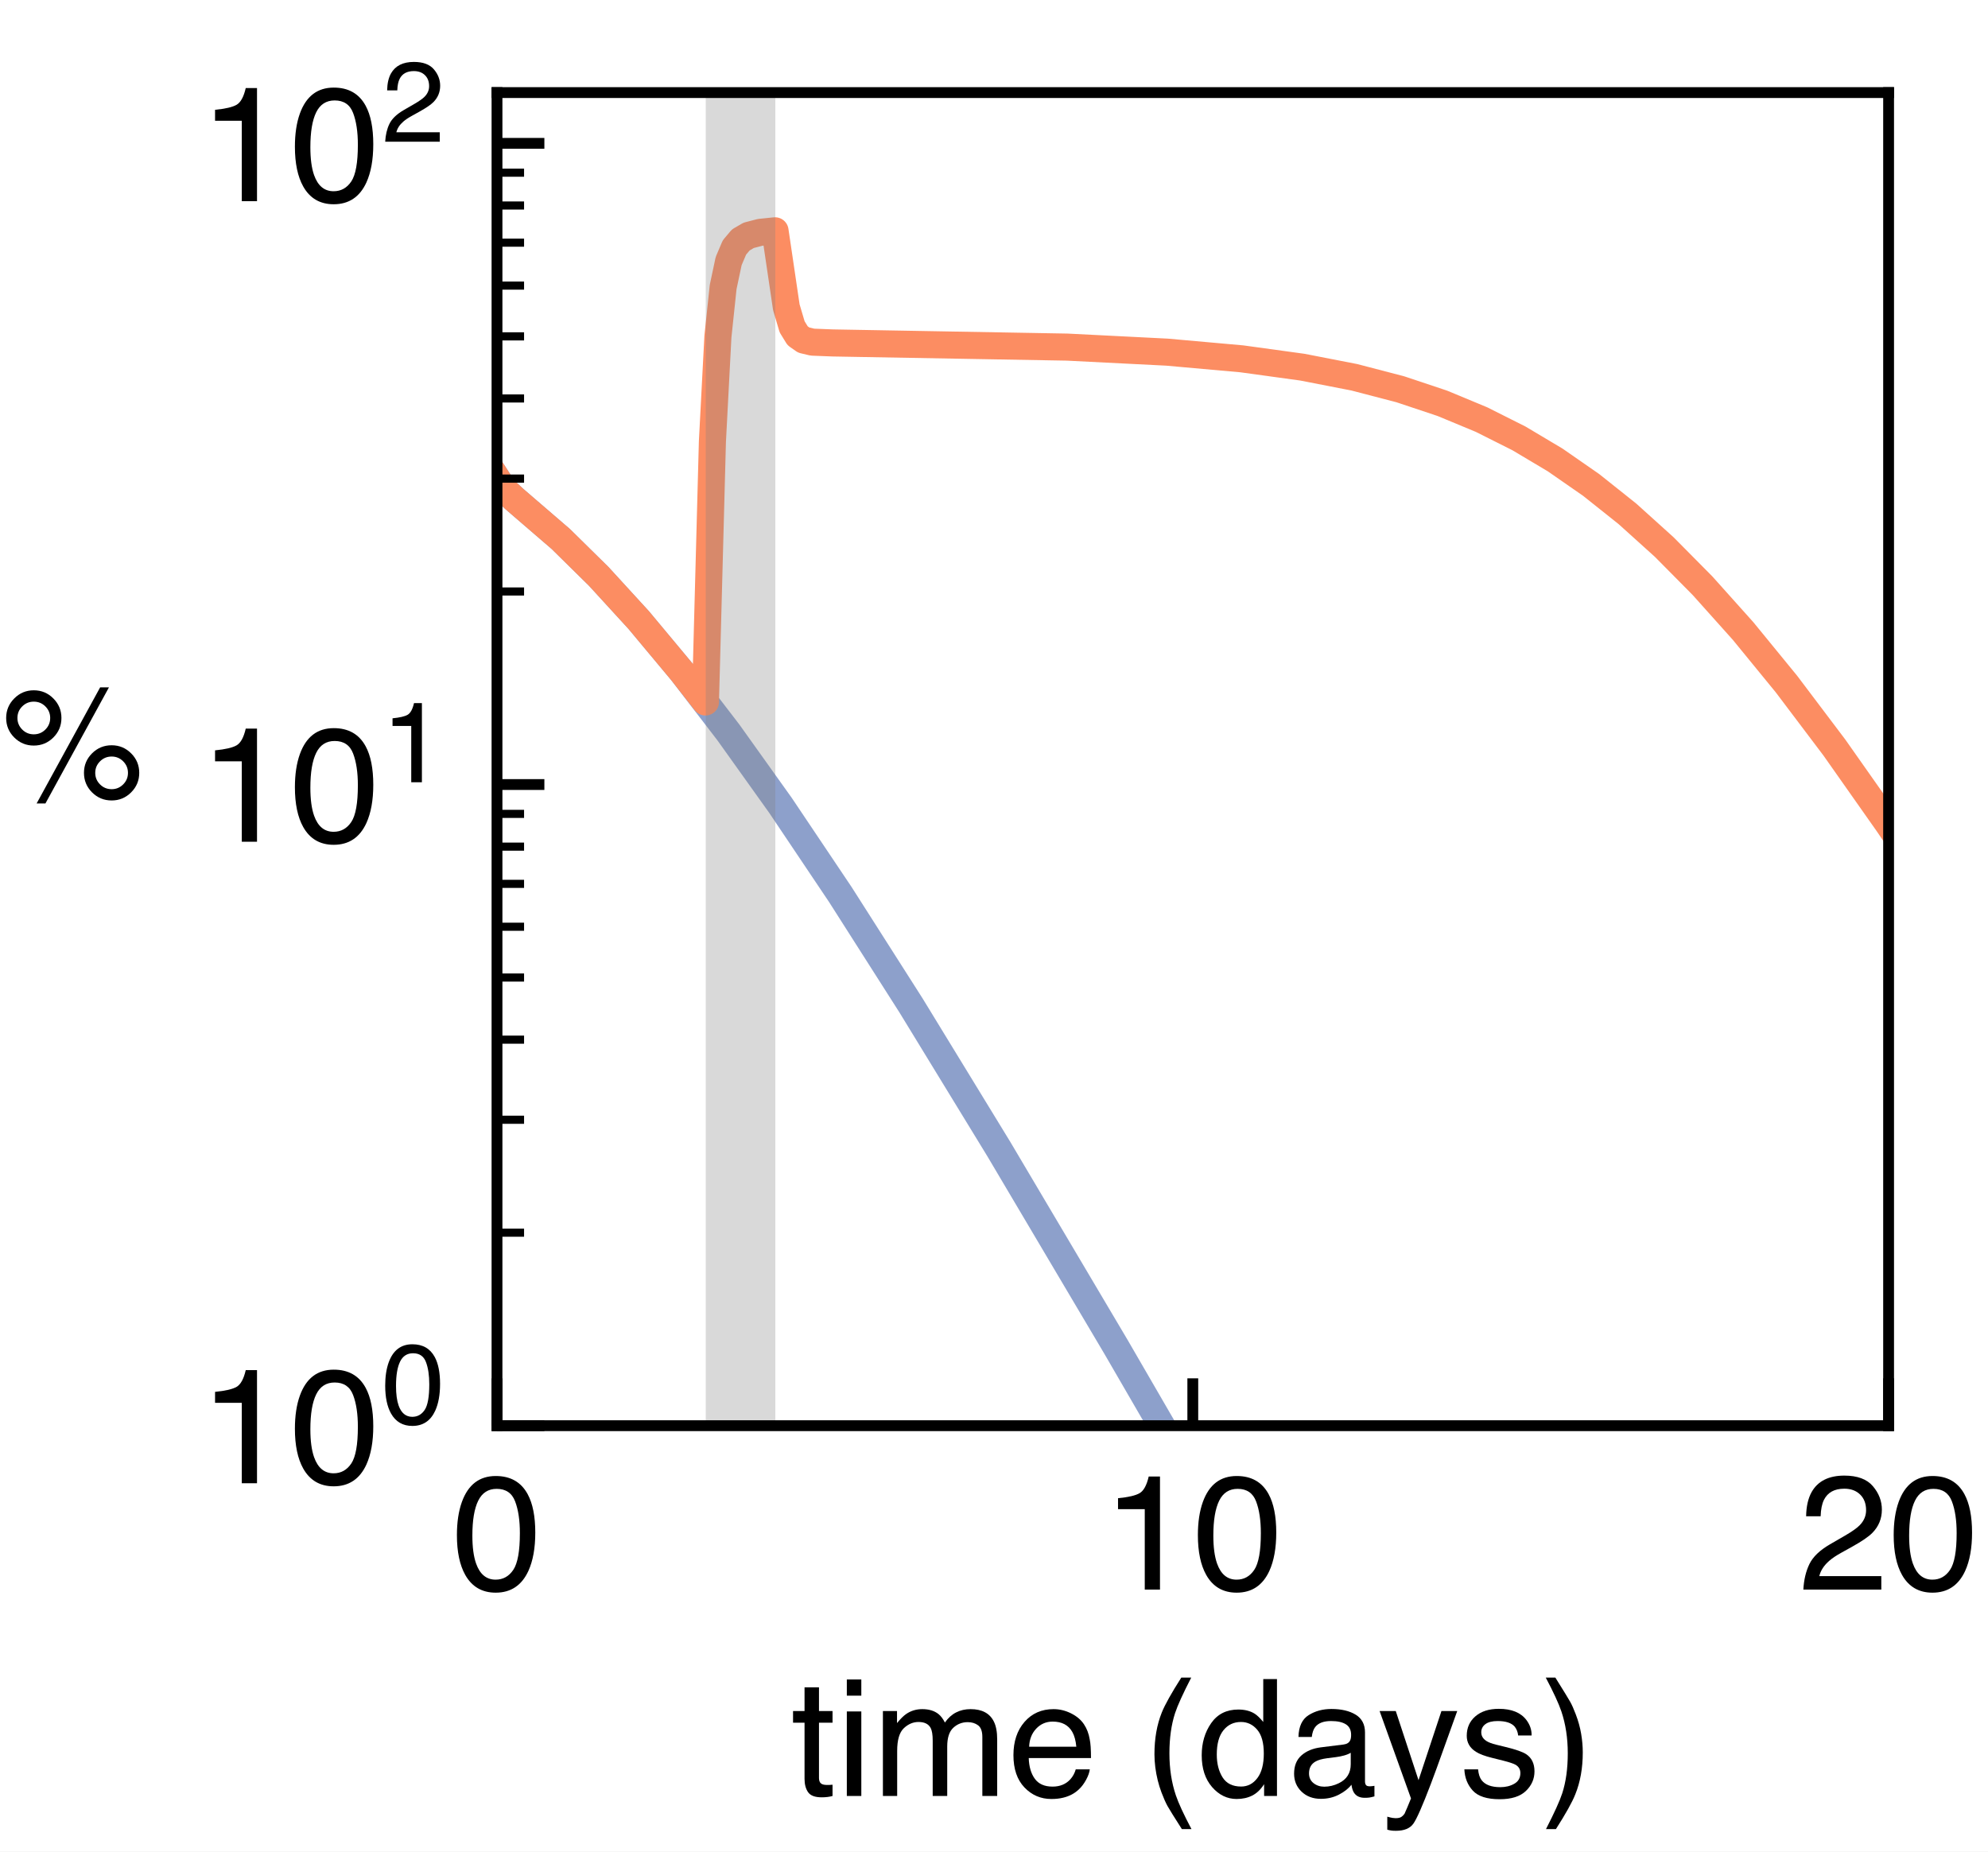
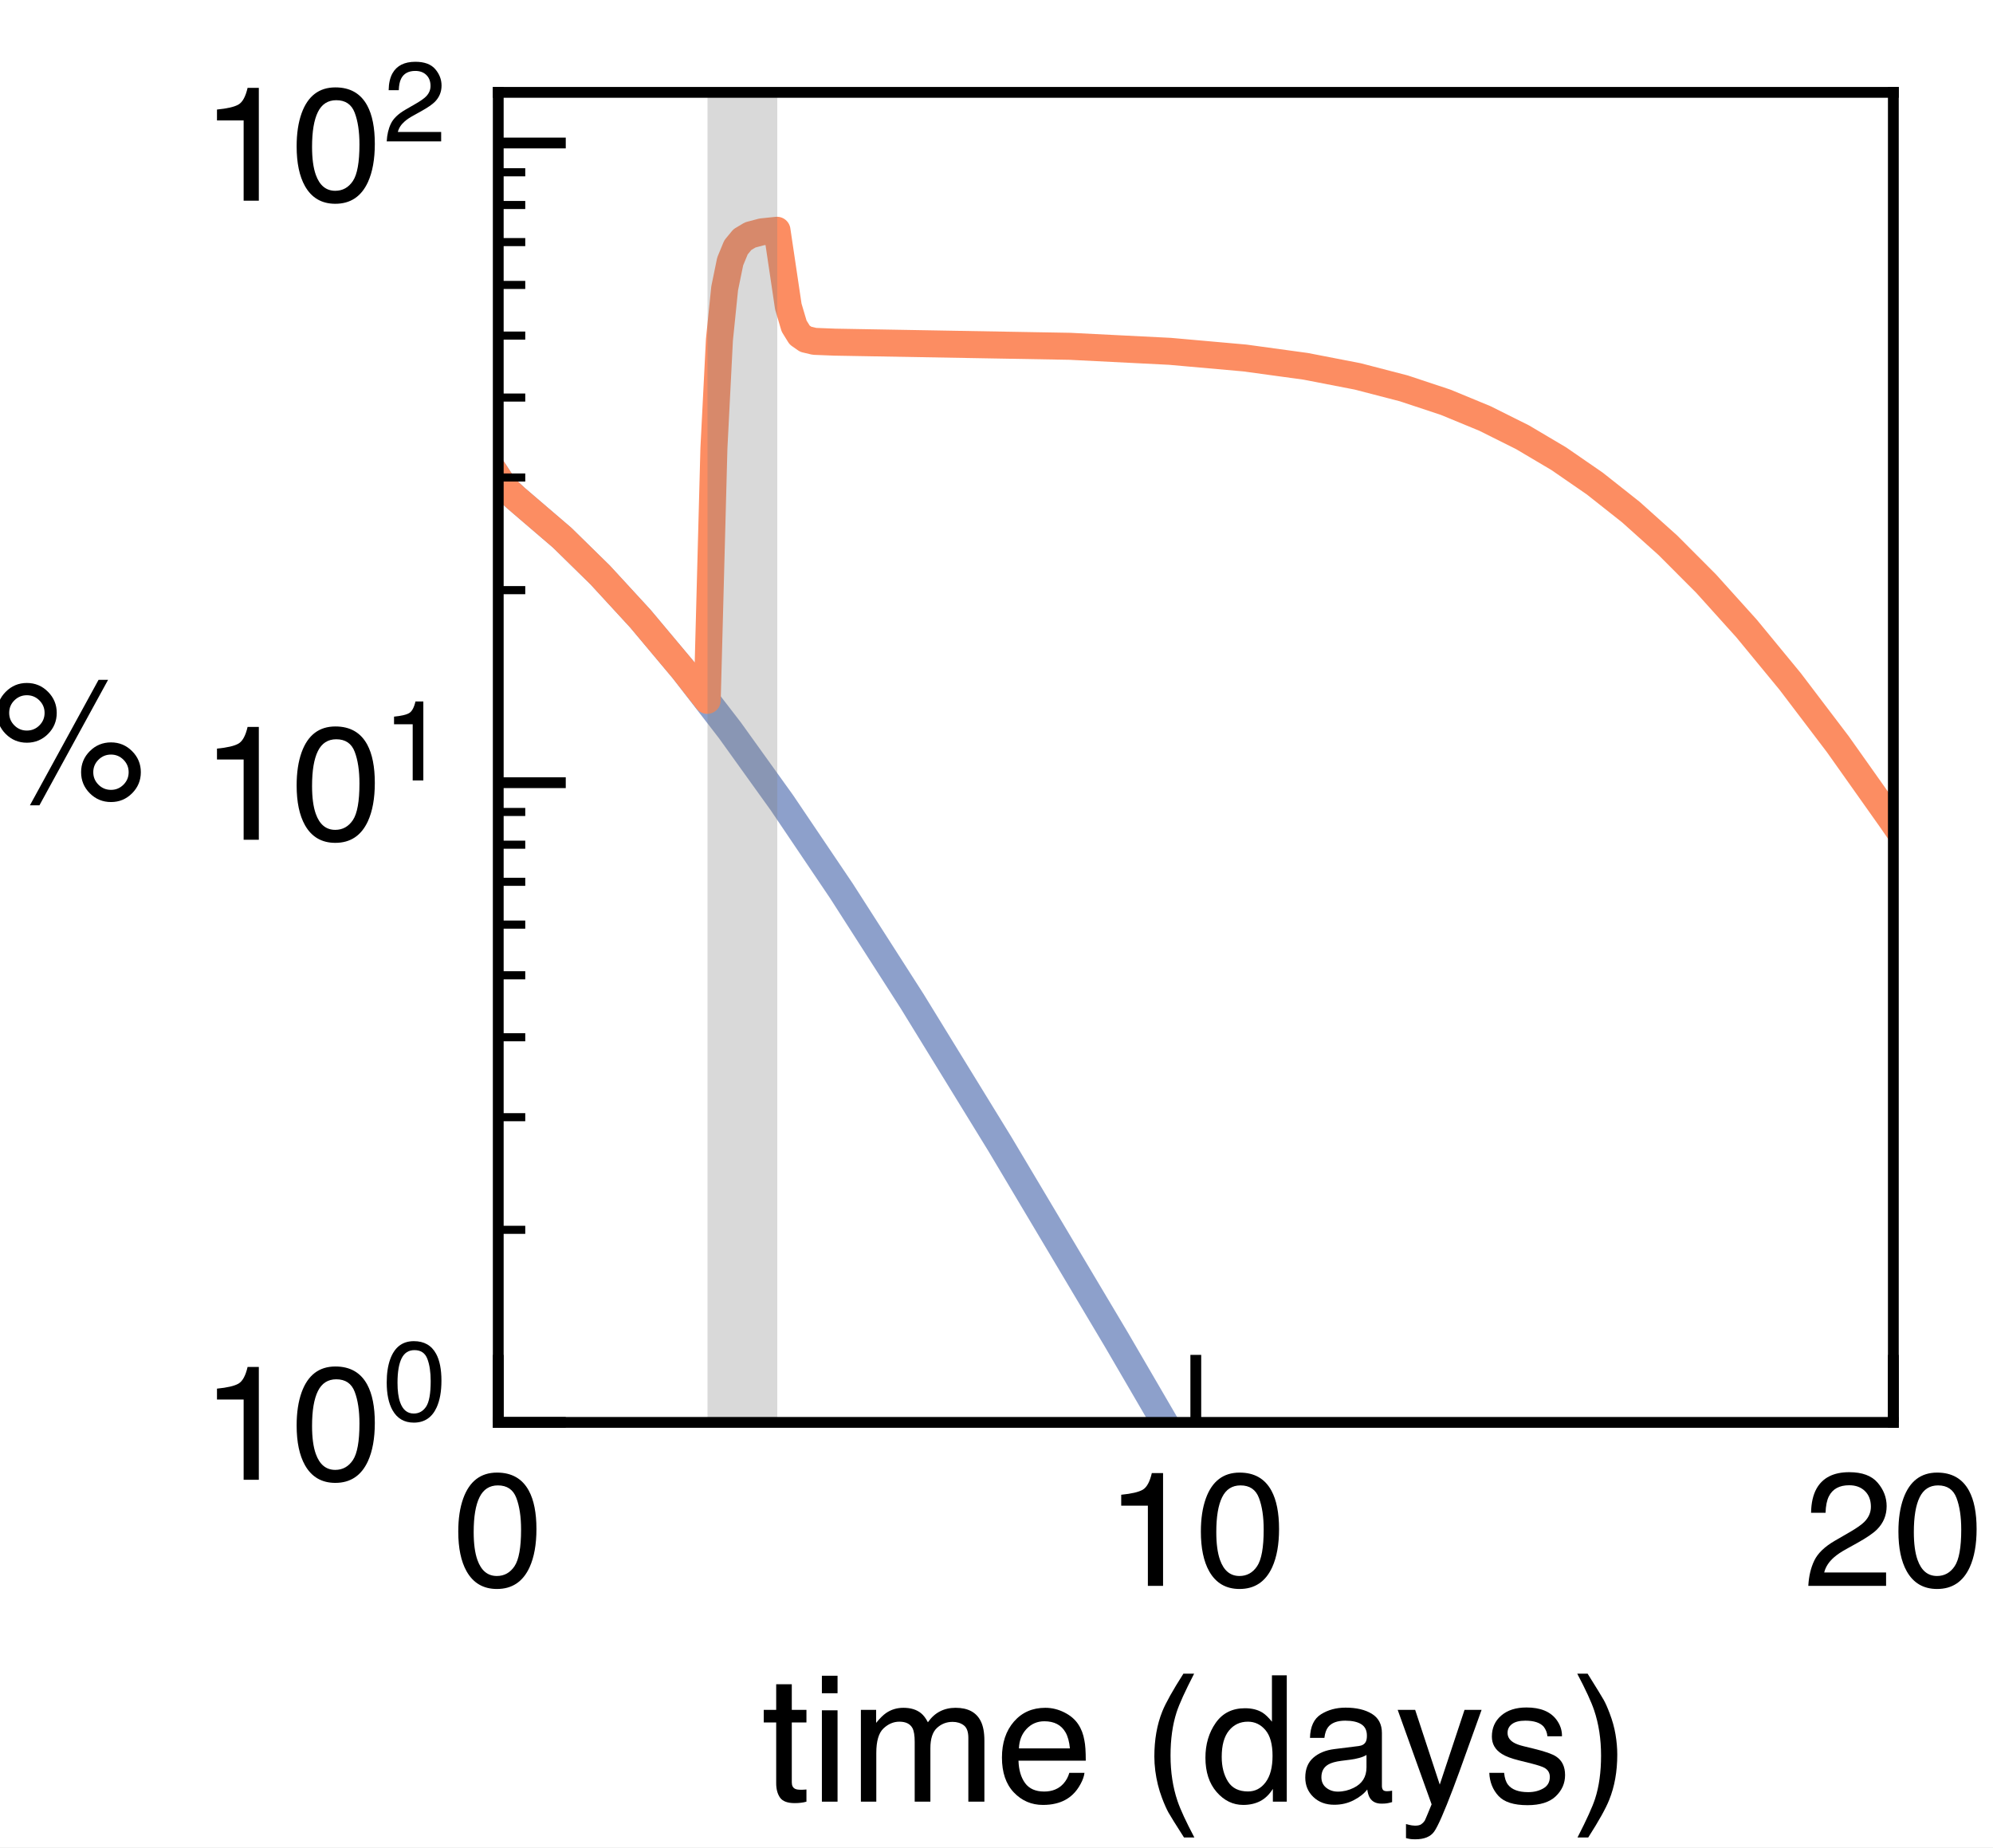
- <svg xmlns="http://www.w3.org/2000/svg" xmlns:xlink="http://www.w3.org/1999/xlink" width="146.88pt" height="136.8pt" viewBox="0 0 146.88 136.8" version="1.1">
+ <svg xmlns="http://www.w3.org/2000/svg" xmlns:xlink="http://www.w3.org/1999/xlink" width="147.6pt" height="136.8pt" viewBox="0 0 147.6 136.8" version="1.1">
  <defs>
    <style type="text/css">*{stroke-linejoin: round; stroke-linecap: butt}</style>
  </defs>
  <g id="figure_1">
    <g id="patch_1">
-       <path d="M 0 136.8  L 146.88 136.8  L 146.88 0  L 0 0  z " style="fill: #ffffff" />
+       <path d="M 0 136.8  L 147.6 136.8  L 147.6 0  L 0 0  z " style="fill: #ffffff" />
    </g>
    <g id="axes_1">
      <g id="patch_2">
-         <path d="M 36.72 105.336  L 139.536 105.336  L 139.536 6.84  L 36.72 6.84  z " style="fill: #ffffff" />
+         <path d="M 36.9 105.336  L 140.22 105.336  L 140.22 6.84  L 36.9 6.84  z " style="fill: #ffffff" />
      </g>
      <g id="line2d_1">
-         <path d="M 36.72 35.361  L 37.234 36.151  L 38.005 36.871  L 41.432 39.823  L 44.238 42.587  L 47.194 45.817  L 50.365 49.619  L 53.813 54.111  L 57.669 59.51  L 62.081 66.083  L 67.308 74.284  L 73.798 84.901  L 82.452 99.511  L 95.518 122.05  L 104.564 137.8  L 104.564 137.8  " clip-path="url(#p926bd574f0)" style="fill: none; stroke: #8da0cb; stroke-width: 2; stroke-linecap: square" />
+         <path d="M 36.9 35.361  L 37.417 36.151  L 38.191 36.871  L 41.636 39.823  L 44.455 42.587  L 47.426 45.817  L 50.59 49.592  L 54.055 54.082  L 57.908 59.448  L 62.321 65.985  L 67.552 74.146  L 74.052 84.723  L 82.684 99.218  L 95.663 121.492  L 105.077 137.8  L 105.077 137.8  " clip-path="url(#p94da318e21)" style="fill: none; stroke: #8da0cb; stroke-width: 2; stroke-linecap: square" />
      </g>
      <g id="line2d_2">
-         <path d="M 36.72 35.361  L 37.234 36.151  L 38.005 36.871  L 41.432 39.823  L 44.238 42.587  L 47.194 45.817  L 50.365 49.619  L 52.121 51.864  L 52.635 32.629  L 53.042 24.867  L 53.428 21.209  L 53.835 19.29  L 54.263 18.283  L 54.734 17.726  L 55.313 17.388  L 56.169 17.166  L 57.262 17.053  L 58.097 22.702  L 58.526 24.149  L 58.933 24.81  L 59.382 25.126  L 60.025 25.279  L 61.524 25.338  L 78.853 25.646  L 86.222 26.018  L 91.748 26.512  L 96.225 27.128  L 100.059 27.875  L 103.465 28.763  L 106.571 29.801  L 109.462 31.002  L 112.225 32.39  L 114.903 33.985  L 117.559 35.829  L 120.237 37.962  L 122.957 40.416  L 125.784 43.271  L 128.783 46.62  L 131.996 50.549  L 135.53 55.231  L 139.493 60.862  L 139.557 60.956  L 139.557 60.956  " clip-path="url(#p926bd574f0)" style="fill: none; stroke: #fc8d62; stroke-width: 2; stroke-linecap: square" />
-       </g>
-       <g id="PolyCollection_1">
-         <path d="M 52.142 6.84  L 52.142 105.336  L 57.283 105.336  L 57.283 6.84  L 57.283 6.84  L 52.142 6.84  z " clip-path="url(#p926bd574f0)" style="fill: #808080; fill-opacity: 0.3" />
+         <path d="M 36.9 35.361  L 37.417 36.151  L 38.191 36.871  L 41.636 39.823  L 44.455 42.587  L 47.426 45.817  L 50.59 49.592  L 52.376 51.864  L 52.872 33.2  L 53.281 25.154  L 53.668 21.353  L 54.077 19.361  L 54.507 18.319  L 54.981 17.744  L 55.562 17.397  L 56.423 17.169  L 57.542 17.053  L 58.382 22.702  L 58.812 24.149  L 59.221 24.81  L 59.673 25.126  L 60.319 25.279  L 61.826 25.338  L 79.24 25.646  L 86.644 26.018  L 92.198 26.512  L 96.696 27.128  L 100.549 27.875  L 103.972 28.763  L 107.072 29.793  L 109.977 30.992  L 112.754 32.379  L 115.445 33.972  L 118.114 35.813  L 120.783 37.925  L 123.517 40.376  L 126.358 43.225  L 129.35 46.545  L 132.579 50.467  L 136.109 55.114  L 140.069 60.705  L 140.242 60.956  L 140.242 60.956  " clip-path="url(#p94da318e21)" style="fill: none; stroke: #fc8d62; stroke-width: 2; stroke-linecap: square" />
+       </g>
+       <g id="FillBetweenPolyCollection_1">
+         <path d="M 52.398 6.84  L 52.398 105.336  L 57.564 105.336  L 57.564 6.84  L 57.564 6.84  L 52.398 6.84  z " clip-path="url(#p94da318e21)" style="fill: #808080; fill-opacity: 0.3" />
      </g>
      <g id="matplotlib.axis_1">
        <g id="xtick_1">
          <g id="line2d_3">
            <defs>
-               <path id="m87be85fa17" d="M 0 0  L 0 -3.5  " style="stroke: #000000; stroke-width: 0.8" />
-             </defs>
-             <g>
-               <use xlink:href="#m87be85fa17" x="36.72" y="105.336" style="stroke: #000000; stroke-width: 0.8" />
+               <path id="m461137e482" d="M 0 0  L 0 -5  " style="stroke: #000000; stroke-width: 0.8" />
+             </defs>
+             <g>
+               <use xlink:href="#m461137e482" x="36.9" y="105.336" style="stroke: #000000; stroke-width: 0.8" />
            </g>
          </g>
          <g id="text_1">
-             <g transform="translate(33.38344 117.4441) scale(0.12 -0.12)">
+             <g transform="translate(33.56344 117.4441) scale(0.12 -0.12)">
              <defs>
                <path id="Helvetica-30" d="M 1731 4475  Q 2600 4475 2988 3759  Q 3288 3206 3288 2244  Q 3288 1331 3016 734  Q 2622 -122 1728 -122  Q 922 -122 528 578  Q 200 1163 200 2147  Q 200 2909 397 3456  Q 766 4475 1731 4475  z M 1725 391  Q 2163 391 2422 778  Q 2681 1166 2681 2222  Q 2681 2984 2493 3476  Q 2306 3969 1766 3969  Q 1269 3969 1039 3501  Q 809 3034 809 2125  Q 809 1441 956 1025  Q 1181 391 1725 391  z " transform="scale(0.015625)" />
              </defs>
              <use xlink:href="#Helvetica-30" />
            </g>
          </g>
        </g>
        <g id="xtick_2">
          <g id="line2d_4">
            <g>
-               <use xlink:href="#m87be85fa17" x="88.128" y="105.336" style="stroke: #000000; stroke-width: 0.8" />
+               <use xlink:href="#m461137e482" x="88.56" y="105.336" style="stroke: #000000; stroke-width: 0.8" />
            </g>
          </g>
          <g id="text_2">
-             <g transform="translate(81.45488 117.4441) scale(0.12 -0.12)">
+             <g transform="translate(81.88688 117.4441) scale(0.12 -0.12)">
              <defs>
                <path id="Helvetica-31" d="M 613 3169  L 613 3600  Q 1222 3659 1462 3798  Q 1703 3938 1822 4456  L 2266 4456  L 2266 0  L 1666 0  L 1666 3169  L 613 3169  z " transform="scale(0.015625)" />
              </defs>
              <use xlink:href="#Helvetica-31" />
-               <use xlink:href="#Helvetica-30" x="55.615" />
+               <use xlink:href="#Helvetica-30" transform="translate(55.61523 0)" />
            </g>
          </g>
        </g>
        <g id="xtick_3">
          <g id="line2d_5">
            <g>
-               <use xlink:href="#m87be85fa17" x="139.536" y="105.336" style="stroke: #000000; stroke-width: 0.8" />
+               <use xlink:href="#m461137e482" x="140.22" y="105.336" style="stroke: #000000; stroke-width: 0.8" />
            </g>
          </g>
          <g id="text_3">
-             <g transform="translate(132.8629 117.4441) scale(0.12 -0.12)">
+             <g transform="translate(133.5469 117.4441) scale(0.12 -0.12)">
              <defs>
                <path id="Helvetica-32" d="M 200 0  Q 231 578 439 1006  Q 647 1434 1250 1784  L 1850 2131  Q 2253 2366 2416 2531  Q 2672 2791 2672 3125  Q 2672 3516 2437 3745  Q 2203 3975 1813 3975  Q 1234 3975 1013 3538  Q 894 3303 881 2888  L 309 2888  Q 319 3472 525 3841  Q 891 4491 1816 4491  Q 2584 4491 2939 4075  Q 3294 3659 3294 3150  Q 3294 2613 2916 2231  Q 2697 2009 2131 1694  L 1703 1456  Q 1397 1288 1222 1134  Q 909 863 828 531  L 3272 531  L 3272 0  L 200 0  z " transform="scale(0.015625)" />
              </defs>
              <use xlink:href="#Helvetica-32" />
-               <use xlink:href="#Helvetica-30" x="55.615" />
+               <use xlink:href="#Helvetica-30" transform="translate(55.61523 0)" />
            </g>
          </g>
        </g>
        <g id="text_4">
-           <g transform="translate(58.458 132.6941) scale(0.12 -0.12)">
+           <g transform="translate(56.4175 133.4232) scale(0.13 -0.13)">
            <defs>
              <path id="Helvetica-74" d="M 525 4281  L 1094 4281  L 1094 3347  L 1628 3347  L 1628 2888  L 1094 2888  L 1094 703  Q 1094 528 1213 469  Q 1278 434 1431 434  Q 1472 434 1519 436  Q 1566 438 1628 444  L 1628 0  Q 1531 -28 1426 -40  Q 1322 -53 1200 -53  Q 806 -53 665 148  Q 525 350 525 672  L 525 2888  L 72 2888  L 72 3347  L 525 3347  L 525 4281  z " transform="scale(0.015625)" />
              <path id="Helvetica-69" d="M 413 3331  L 984 3331  L 984 0  L 413 0  L 413 3331  z M 413 4591  L 984 4591  L 984 3953  L 413 3953  L 413 4591  z " transform="scale(0.015625)" />
              <path id="Helvetica-6d" d="M 413 3347  L 969 3347  L 969 2872  Q 1169 3119 1331 3231  Q 1609 3422 1963 3422  Q 2363 3422 2606 3225  Q 2744 3113 2856 2894  Q 3044 3163 3297 3292  Q 3550 3422 3866 3422  Q 4541 3422 4784 2934  Q 4916 2672 4916 2228  L 4916 0  L 4331 0  L 4331 2325  Q 4331 2659 4164 2784  Q 3997 2909 3756 2909  Q 3425 2909 3186 2687  Q 2947 2466 2947 1947  L 2947 0  L 2375 0  L 2375 2184  Q 2375 2525 2294 2681  Q 2166 2916 1816 2916  Q 1497 2916 1236 2669  Q 975 2422 975 1775  L 975 0  L 413 0  L 413 3347  z " transform="scale(0.015625)" />
              <path id="Helvetica-65" d="M 1806 3422  Q 2163 3422 2497 3255  Q 2831 3088 3006 2822  Q 3175 2569 3231 2231  Q 3281 2000 3281 1494  L 828 1494  Q 844 984 1069 676  Q 1294 369 1766 369  Q 2206 369 2469 659  Q 2619 828 2681 1050  L 3234 1050  Q 3213 866 3089 639  Q 2966 413 2813 269  Q 2556 19 2178 -69  Q 1975 -119 1719 -119  Q 1094 -119 659 336  Q 225 791 225 1609  Q 225 2416 662 2919  Q 1100 3422 1806 3422  z M 2703 1941  Q 2669 2306 2544 2525  Q 2313 2931 1772 2931  Q 1384 2931 1121 2651  Q 859 2372 844 1941  L 2703 1941  z M 1753 3428  L 1753 3428  z " transform="scale(0.015625)" />
              <path id="Helvetica-20" transform="scale(0.015625)" />
              <path id="Helvetica-28" d="M 1894 4666  Q 1403 3713 1256 3263  Q 1034 2578 1034 1681  Q 1034 775 1288 25  Q 1444 -438 1903 -1306  L 1525 -1306  Q 1069 -594 959 -397  Q 850 -200 722 138  Q 547 600 478 1125  Q 444 1397 444 1644  Q 444 2569 734 3291  Q 919 3750 1503 4666  L 1894 4666  z " transform="scale(0.015625)" />
              <path id="Helvetica-64" d="M 769 1634  Q 769 1097 997 734  Q 1225 372 1728 372  Q 2119 372 2370 708  Q 2622 1044 2622 1672  Q 2622 2306 2362 2611  Q 2103 2916 1722 2916  Q 1297 2916 1033 2591  Q 769 2266 769 1634  z M 1616 3406  Q 2000 3406 2259 3244  Q 2409 3150 2600 2916  L 2600 4606  L 3141 4606  L 3141 0  L 2634 0  L 2634 466  Q 2438 156 2169 18  Q 1900 -119 1553 -119  Q 994 -119 584 351  Q 175 822 175 1603  Q 175 2334 548 2870  Q 922 3406 1616 3406  z " transform="scale(0.015625)" />
              <path id="Helvetica-61" d="M 844 891  Q 844 647 1022 506  Q 1200 366 1444 366  Q 1741 366 2019 503  Q 2488 731 2488 1250  L 2488 1703  Q 2384 1638 2221 1594  Q 2059 1550 1903 1531  L 1563 1488  Q 1256 1447 1103 1359  Q 844 1213 844 891  z M 2206 2028  Q 2400 2053 2466 2191  Q 2503 2266 2503 2406  Q 2503 2694 2298 2823  Q 2094 2953 1713 2953  Q 1272 2953 1088 2716  Q 984 2584 953 2325  L 428 2325  Q 444 2944 830 3186  Q 1216 3428 1725 3428  Q 2316 3428 2684 3203  Q 3050 2978 3050 2503  L 3050 575  Q 3050 488 3086 434  Q 3122 381 3238 381  Q 3275 381 3322 386  Q 3369 391 3422 400  L 3422 -16  Q 3291 -53 3222 -62  Q 3153 -72 3034 -72  Q 2744 -72 2613 134  Q 2544 244 2516 444  Q 2344 219 2022 53  Q 1700 -113 1313 -113  Q 847 -113 551 170  Q 256 453 256 878  Q 256 1344 547 1600  Q 838 1856 1309 1916  L 2206 2028  z M 1741 3428  L 1741 3428  z " transform="scale(0.015625)" />
              <path id="Helvetica-79" d="M 2503 3347  L 3125 3347  Q 3006 3025 2597 1878  Q 2291 1016 2084 472  Q 1597 -809 1397 -1090  Q 1197 -1372 709 -1372  Q 591 -1372 527 -1362  Q 463 -1353 369 -1328  L 369 -816  Q 516 -856 581 -865  Q 647 -875 697 -875  Q 853 -875 926 -823  Q 1000 -772 1050 -697  Q 1066 -672 1162 -440  Q 1259 -209 1303 -97  L 66 3347  L 703 3347  L 1600 622  L 2503 3347  z M 1597 3428  L 1597 3428  z " transform="scale(0.015625)" />
              <path id="Helvetica-73" d="M 747 1050  Q 772 769 888 619  Q 1100 347 1625 347  Q 1938 347 2175 483  Q 2413 619 2413 903  Q 2413 1119 2222 1231  Q 2100 1300 1741 1391  L 1294 1503  Q 866 1609 663 1741  Q 300 1969 300 2372  Q 300 2847 642 3140  Q 984 3434 1563 3434  Q 2319 3434 2653 2991  Q 2863 2709 2856 2384  L 2325 2384  Q 2309 2575 2191 2731  Q 1997 2953 1519 2953  Q 1200 2953 1036 2831  Q 872 2709 872 2509  Q 872 2291 1088 2159  Q 1213 2081 1456 2022  L 1828 1931  Q 2434 1784 2641 1647  Q 2969 1431 2969 969  Q 2969 522 2630 197  Q 2291 -128 1597 -128  Q 850 -128 539 211  Q 228 550 206 1050  L 747 1050  z M 1578 3428  L 1578 3428  z " transform="scale(0.015625)" />
              <path id="Helvetica-29" d="M 222 -1306  Q 719 -338 863 106  Q 1081 778 1081 1681  Q 1081 2584 828 3334  Q 672 3797 213 4666  L 591 4666  Q 1072 3897 1173 3717  Q 1275 3538 1394 3222  Q 1544 2831 1608 2450  Q 1672 2069 1672 1716  Q 1672 791 1378 66  Q 1194 -400 613 -1306  L 222 -1306  z " transform="scale(0.015625)" />
            </defs>
            <use xlink:href="#Helvetica-74" />
-             <use xlink:href="#Helvetica-69" x="27.783" />
-             <use xlink:href="#Helvetica-6d" x="50" />
-             <use xlink:href="#Helvetica-65" x="133.301" />
-             <use xlink:href="#Helvetica-20" x="188.916" />
-             <use xlink:href="#Helvetica-28" x="216.699" />
-             <use xlink:href="#Helvetica-64" x="250" />
-             <use xlink:href="#Helvetica-61" x="305.615" />
-             <use xlink:href="#Helvetica-79" x="361.23" />
-             <use xlink:href="#Helvetica-73" x="411.23" />
-             <use xlink:href="#Helvetica-29" x="461.23" />
+             <use xlink:href="#Helvetica-69" transform="translate(27.7832 0)" />
+             <use xlink:href="#Helvetica-6d" transform="translate(50 0)" />
+             <use xlink:href="#Helvetica-65" transform="translate(133.3008 0)" />
+             <use xlink:href="#Helvetica-20" transform="translate(188.916 0)" />
+             <use xlink:href="#Helvetica-28" transform="translate(216.6992 0)" />
+             <use xlink:href="#Helvetica-64" transform="translate(250 0)" />
+             <use xlink:href="#Helvetica-61" transform="translate(305.6152 0)" />
+             <use xlink:href="#Helvetica-79" transform="translate(361.2305 0)" />
+             <use xlink:href="#Helvetica-73" transform="translate(411.2305 0)" />
+             <use xlink:href="#Helvetica-29" transform="translate(461.2305 0)" />
          </g>
        </g>
      </g>
      <g id="matplotlib.axis_2">
        <g id="ytick_1">
          <g id="line2d_6">
            <defs>
-               <path id="meab0cb95c1" d="M 0 0  L 3.5 0  " style="stroke: #000000; stroke-width: 0.8" />
-             </defs>
-             <g>
-               <use xlink:href="#meab0cb95c1" x="36.72" y="105.336" style="stroke: #000000; stroke-width: 0.8" />
+               <path id="mb1caad3137" d="M 0 0  L 5 0  " style="stroke: #000000; stroke-width: 0.8" />
+             </defs>
+             <g>
+               <use xlink:href="#mb1caad3137" x="36.9" y="105.336" style="stroke: #000000; stroke-width: 0.8" />
            </g>
          </g>
          <g id="text_5">
-             <g transform="translate(14.74 109.6401) scale(0.12 -0.12)">
+             <g transform="translate(14.92 109.6401) scale(0.12 -0.12)">
              <use xlink:href="#Helvetica-31" transform="translate(0 0.446875)" />
              <use xlink:href="#Helvetica-30" transform="translate(55.61523 0.446875)" />
              <use xlink:href="#Helvetica-30" transform="translate(112.1457 37.05469) scale(0.7)" />
            </g>
          </g>
        </g>
        <g id="ytick_2">
          <g id="line2d_7">
            <g>
-               <use xlink:href="#meab0cb95c1" x="36.72" y="57.964" style="stroke: #000000; stroke-width: 0.8" />
+               <use xlink:href="#mb1caad3137" x="36.9" y="57.964" style="stroke: #000000; stroke-width: 0.8" />
            </g>
          </g>
          <g id="text_6">
-             <g transform="translate(14.74 62.26757) scale(0.12 -0.12)">
+             <g transform="translate(14.92 62.26757) scale(0.12 -0.12)">
              <use xlink:href="#Helvetica-31" transform="translate(0 0.654688)" />
              <use xlink:href="#Helvetica-30" transform="translate(55.61523 0.654688)" />
              <use xlink:href="#Helvetica-31" transform="translate(112.1457 37.2625) scale(0.7)" />
            </g>
          </g>
        </g>
        <g id="ytick_3">
          <g id="line2d_8">
            <g>
-               <use xlink:href="#meab0cb95c1" x="36.72" y="10.591" style="stroke: #000000; stroke-width: 0.8" />
+               <use xlink:href="#mb1caad3137" x="36.9" y="10.591" style="stroke: #000000; stroke-width: 0.8" />
            </g>
          </g>
          <g id="text_7">
-             <g transform="translate(14.74 14.89508) scale(0.12 -0.12)">
+             <g transform="translate(14.92 14.89508) scale(0.12 -0.12)">
              <use xlink:href="#Helvetica-31" transform="translate(0 0.271875)" />
              <use xlink:href="#Helvetica-30" transform="translate(55.61523 0.271875)" />
              <use xlink:href="#Helvetica-32" transform="translate(112.1457 36.87969) scale(0.7)" />
            </g>
          </g>
        </g>
        <g id="ytick_4">
          <g id="line2d_9">
            <defs>
-               <path id="m1ca1558d75" d="M 0 0  L 2 0  " style="stroke: #000000; stroke-width: 0.6" />
-             </defs>
-             <g>
-               <use xlink:href="#m1ca1558d75" x="36.72" y="91.075" style="stroke: #000000; stroke-width: 0.6" />
+               <path id="m860b9a3175" d="M 0 0  L 2 0  " style="stroke: #000000; stroke-width: 0.6" />
+             </defs>
+             <g>
+               <use xlink:href="#m860b9a3175" x="36.9" y="91.075" style="stroke: #000000; stroke-width: 0.6" />
            </g>
          </g>
        </g>
        <g id="ytick_5">
          <g id="line2d_10">
            <g>
-               <use xlink:href="#m1ca1558d75" x="36.72" y="82.734" style="stroke: #000000; stroke-width: 0.6" />
+               <use xlink:href="#m860b9a3175" x="36.9" y="82.734" style="stroke: #000000; stroke-width: 0.6" />
            </g>
          </g>
        </g>
        <g id="ytick_6">
          <g id="line2d_11">
            <g>
-               <use xlink:href="#m1ca1558d75" x="36.72" y="76.815" style="stroke: #000000; stroke-width: 0.6" />
+               <use xlink:href="#m860b9a3175" x="36.9" y="76.815" style="stroke: #000000; stroke-width: 0.6" />
            </g>
          </g>
        </g>
        <g id="ytick_7">
          <g id="line2d_12">
            <g>
-               <use xlink:href="#m1ca1558d75" x="36.72" y="72.224" style="stroke: #000000; stroke-width: 0.6" />
+               <use xlink:href="#m860b9a3175" x="36.9" y="72.224" style="stroke: #000000; stroke-width: 0.6" />
            </g>
          </g>
        </g>
        <g id="ytick_8">
          <g id="line2d_13">
            <g>
-               <use xlink:href="#m1ca1558d75" x="36.72" y="68.473" style="stroke: #000000; stroke-width: 0.6" />
+               <use xlink:href="#m860b9a3175" x="36.9" y="68.473" style="stroke: #000000; stroke-width: 0.6" />
            </g>
          </g>
        </g>
        <g id="ytick_9">
          <g id="line2d_14">
            <g>
-               <use xlink:href="#m1ca1558d75" x="36.72" y="65.302" style="stroke: #000000; stroke-width: 0.6" />
+               <use xlink:href="#m860b9a3175" x="36.9" y="65.302" style="stroke: #000000; stroke-width: 0.6" />
            </g>
          </g>
        </g>
        <g id="ytick_10">
          <g id="line2d_15">
            <g>
-               <use xlink:href="#m1ca1558d75" x="36.72" y="62.554" style="stroke: #000000; stroke-width: 0.6" />
+               <use xlink:href="#m860b9a3175" x="36.9" y="62.554" style="stroke: #000000; stroke-width: 0.6" />
            </g>
          </g>
        </g>
        <g id="ytick_11">
          <g id="line2d_16">
            <g>
-               <use xlink:href="#m1ca1558d75" x="36.72" y="60.131" style="stroke: #000000; stroke-width: 0.6" />
+               <use xlink:href="#m860b9a3175" x="36.9" y="60.131" style="stroke: #000000; stroke-width: 0.6" />
            </g>
          </g>
        </g>
        <g id="ytick_12">
          <g id="line2d_17">
            <g>
-               <use xlink:href="#m1ca1558d75" x="36.72" y="43.703" style="stroke: #000000; stroke-width: 0.6" />
+               <use xlink:href="#m860b9a3175" x="36.9" y="43.703" style="stroke: #000000; stroke-width: 0.6" />
            </g>
          </g>
        </g>
        <g id="ytick_13">
          <g id="line2d_18">
            <g>
-               <use xlink:href="#m1ca1558d75" x="36.72" y="35.361" style="stroke: #000000; stroke-width: 0.6" />
+               <use xlink:href="#m860b9a3175" x="36.9" y="35.361" style="stroke: #000000; stroke-width: 0.6" />
            </g>
          </g>
        </g>
        <g id="ytick_14">
          <g id="line2d_19">
            <g>
-               <use xlink:href="#m1ca1558d75" x="36.72" y="29.442" style="stroke: #000000; stroke-width: 0.6" />
+               <use xlink:href="#m860b9a3175" x="36.9" y="29.442" style="stroke: #000000; stroke-width: 0.6" />
            </g>
          </g>
        </g>
        <g id="ytick_15">
          <g id="line2d_20">
            <g>
-               <use xlink:href="#m1ca1558d75" x="36.72" y="24.852" style="stroke: #000000; stroke-width: 0.6" />
+               <use xlink:href="#m860b9a3175" x="36.9" y="24.852" style="stroke: #000000; stroke-width: 0.6" />
            </g>
          </g>
        </g>
        <g id="ytick_16">
          <g id="line2d_21">
            <g>
-               <use xlink:href="#m1ca1558d75" x="36.72" y="21.101" style="stroke: #000000; stroke-width: 0.6" />
+               <use xlink:href="#m860b9a3175" x="36.9" y="21.101" style="stroke: #000000; stroke-width: 0.6" />
            </g>
          </g>
        </g>
        <g id="ytick_17">
          <g id="line2d_22">
            <g>
-               <use xlink:href="#m1ca1558d75" x="36.72" y="17.929" style="stroke: #000000; stroke-width: 0.6" />
+               <use xlink:href="#m860b9a3175" x="36.9" y="17.929" style="stroke: #000000; stroke-width: 0.6" />
            </g>
          </g>
        </g>
        <g id="ytick_18">
          <g id="line2d_23">
            <g>
-               <use xlink:href="#m1ca1558d75" x="36.72" y="15.182" style="stroke: #000000; stroke-width: 0.6" />
+               <use xlink:href="#m860b9a3175" x="36.9" y="15.182" style="stroke: #000000; stroke-width: 0.6" />
            </g>
          </g>
        </g>
        <g id="ytick_19">
          <g id="line2d_24">
            <g>
-               <use xlink:href="#m1ca1558d75" x="36.72" y="12.759" style="stroke: #000000; stroke-width: 0.6" />
+               <use xlink:href="#m860b9a3175" x="36.9" y="12.759" style="stroke: #000000; stroke-width: 0.6" />
            </g>
          </g>
        </g>
        <g id="text_8">
-           <g transform="translate(-7.935 59.14144) scale(0.12 -0.12)">
+           <g transform="translate(-9.31125 59.39589) scale(0.13 -0.13)">
            <defs>
              <path id="Helvetica-50" d="M 547 4591  L 2613 4591  Q 3225 4591 3600 4245  Q 3975 3900 3975 3275  Q 3975 2738 3640 2339  Q 3306 1941 2613 1941  L 1169 1941  L 1169 0  L 547 0  L 547 4591  z M 3347 3272  Q 3347 3778 2972 3959  Q 2766 4056 2406 4056  L 1169 4056  L 1169 2466  L 2406 2466  Q 2825 2466 3086 2644  Q 3347 2822 3347 3272  z " transform="scale(0.015625)" />
              <path id="Helvetica-25" d="M 4363 2175  Q 4813 2175 5131 1856  Q 5450 1538 5450 1088  Q 5450 638 5131 319  Q 4813 0 4363 0  Q 3909 0 3590 319  Q 3272 638 3272 1088  Q 3272 1538 3590 1856  Q 3909 2175 4363 2175  z M 3909 4456  L 4256 4456  L 1753 -119  L 1406 -119  L 3909 4456  z M 1294 2606  Q 1563 2606 1752 2795  Q 1941 2984 1941 3250  Q 1941 3516 1752 3705  Q 1563 3894 1294 3894  Q 1028 3894 839 3706  Q 650 3519 650 3250  Q 650 2984 839 2795  Q 1028 2606 1294 2606  z M 1294 4341  Q 1747 4341 2065 4020  Q 2384 3700 2384 3250  Q 2384 2800 2065 2481  Q 1747 2163 1294 2163  Q 844 2163 525 2481  Q 206 2800 206 3250  Q 206 3700 525 4020  Q 844 4341 1294 4341  z M 4363 444  Q 4628 444 4817 633  Q 5006 822 5006 1088  Q 5006 1353 4817 1542  Q 4628 1731 4363 1731  Q 4094 1731 3905 1542  Q 3716 1353 3716 1088  Q 3716 822 3905 633  Q 4094 444 4363 444  z " transform="scale(0.015625)" />
            </defs>
            <use xlink:href="#Helvetica-50" />
-             <use xlink:href="#Helvetica-25" x="66.699" />
+             <use xlink:href="#Helvetica-25" transform="translate(66.69922 0)" />
          </g>
        </g>
      </g>
      <g id="patch_3">
-         <path d="M 36.72 105.336  L 36.72 6.84  " style="fill: none; stroke: #000000; stroke-width: 0.8; stroke-linejoin: miter; stroke-linecap: square" />
+         <path d="M 36.9 105.336  L 36.9 6.84  " style="fill: none; stroke: #000000; stroke-width: 0.8; stroke-linejoin: miter; stroke-linecap: square" />
      </g>
      <g id="patch_4">
-         <path d="M 139.536 105.336  L 139.536 6.84  " style="fill: none; stroke: #000000; stroke-width: 0.8; stroke-linejoin: miter; stroke-linecap: square" />
+         <path d="M 140.22 105.336  L 140.22 6.84  " style="fill: none; stroke: #000000; stroke-width: 0.8; stroke-linejoin: miter; stroke-linecap: square" />
      </g>
      <g id="patch_5">
-         <path d="M 36.72 105.336  L 139.536 105.336  " style="fill: none; stroke: #000000; stroke-width: 0.8; stroke-linejoin: miter; stroke-linecap: square" />
+         <path d="M 36.9 105.336  L 140.22 105.336  " style="fill: none; stroke: #000000; stroke-width: 0.8; stroke-linejoin: miter; stroke-linecap: square" />
      </g>
      <g id="patch_6">
-         <path d="M 36.72 6.84  L 139.536 6.84  " style="fill: none; stroke: #000000; stroke-width: 0.8; stroke-linejoin: miter; stroke-linecap: square" />
+         <path d="M 36.9 6.84  L 140.22 6.84  " style="fill: none; stroke: #000000; stroke-width: 0.8; stroke-linejoin: miter; stroke-linecap: square" />
      </g>
    </g>
  </g>
  <defs>
-     <clipPath id="p926bd574f0">
-       <rect x="36.72" y="6.84" width="102.816" height="98.496" />
+     <clipPath id="p94da318e21">
+       <rect x="36.9" y="6.84" width="103.32" height="98.496" />
    </clipPath>
  </defs>
</svg>
